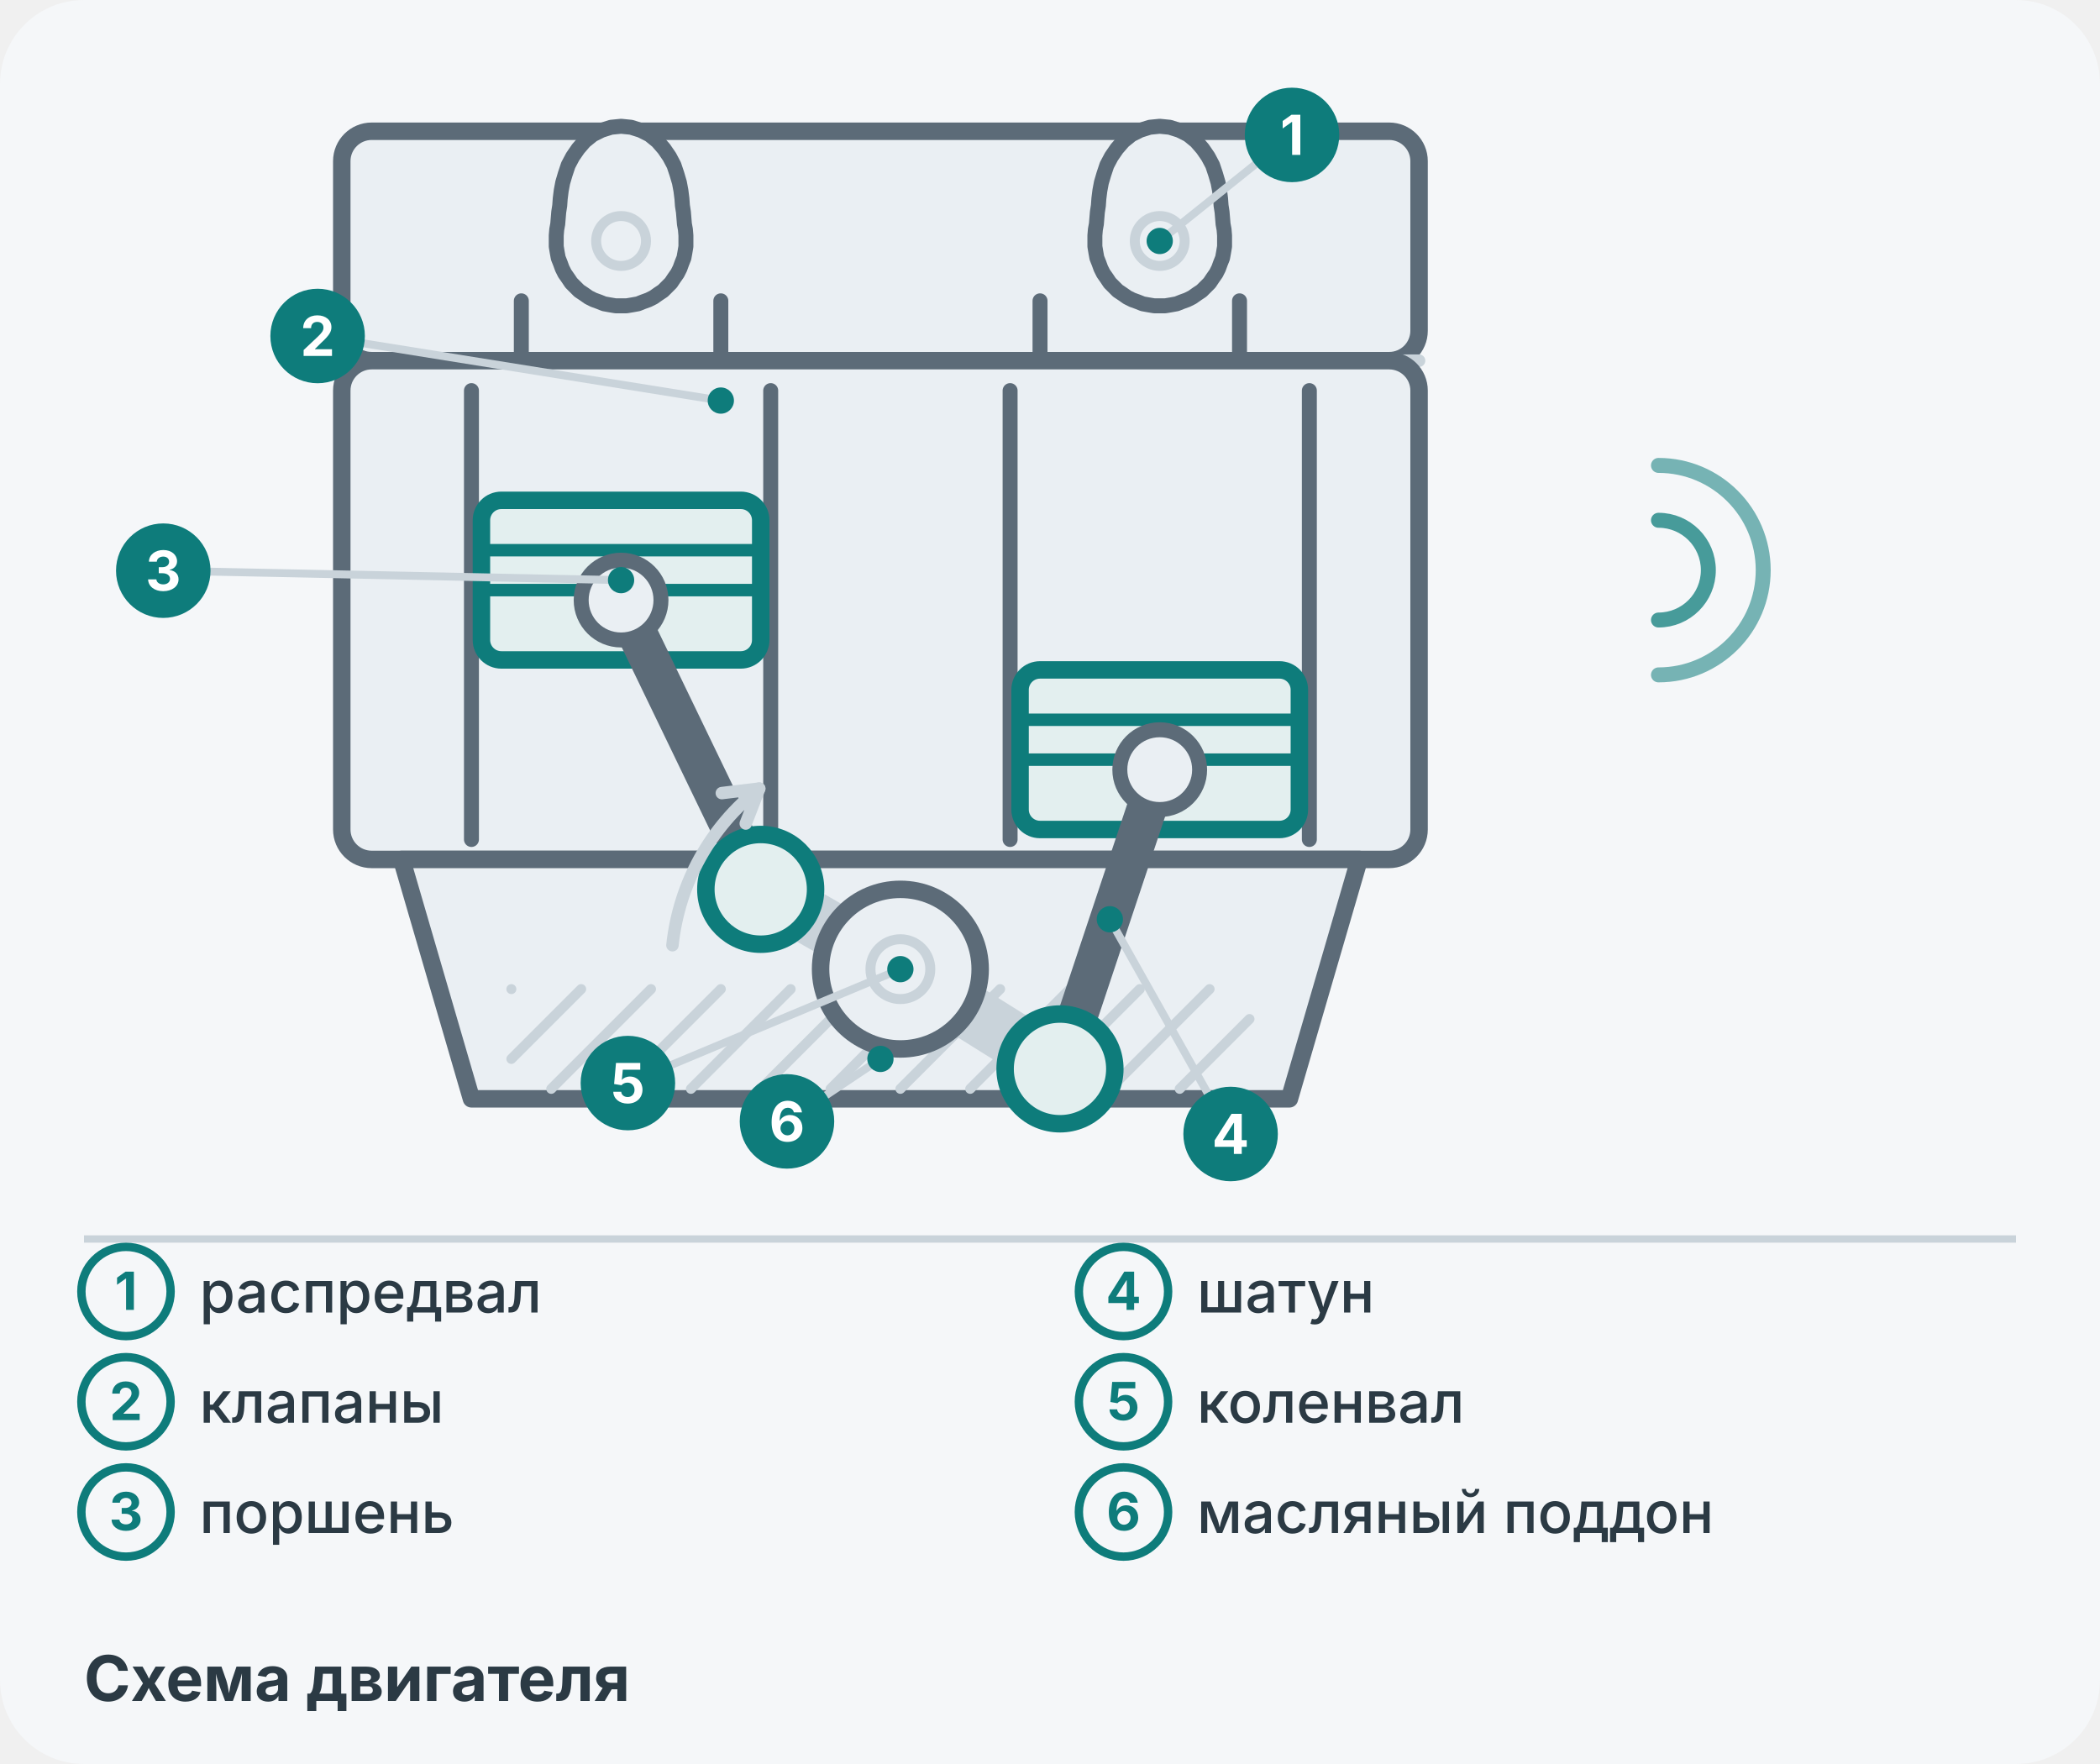
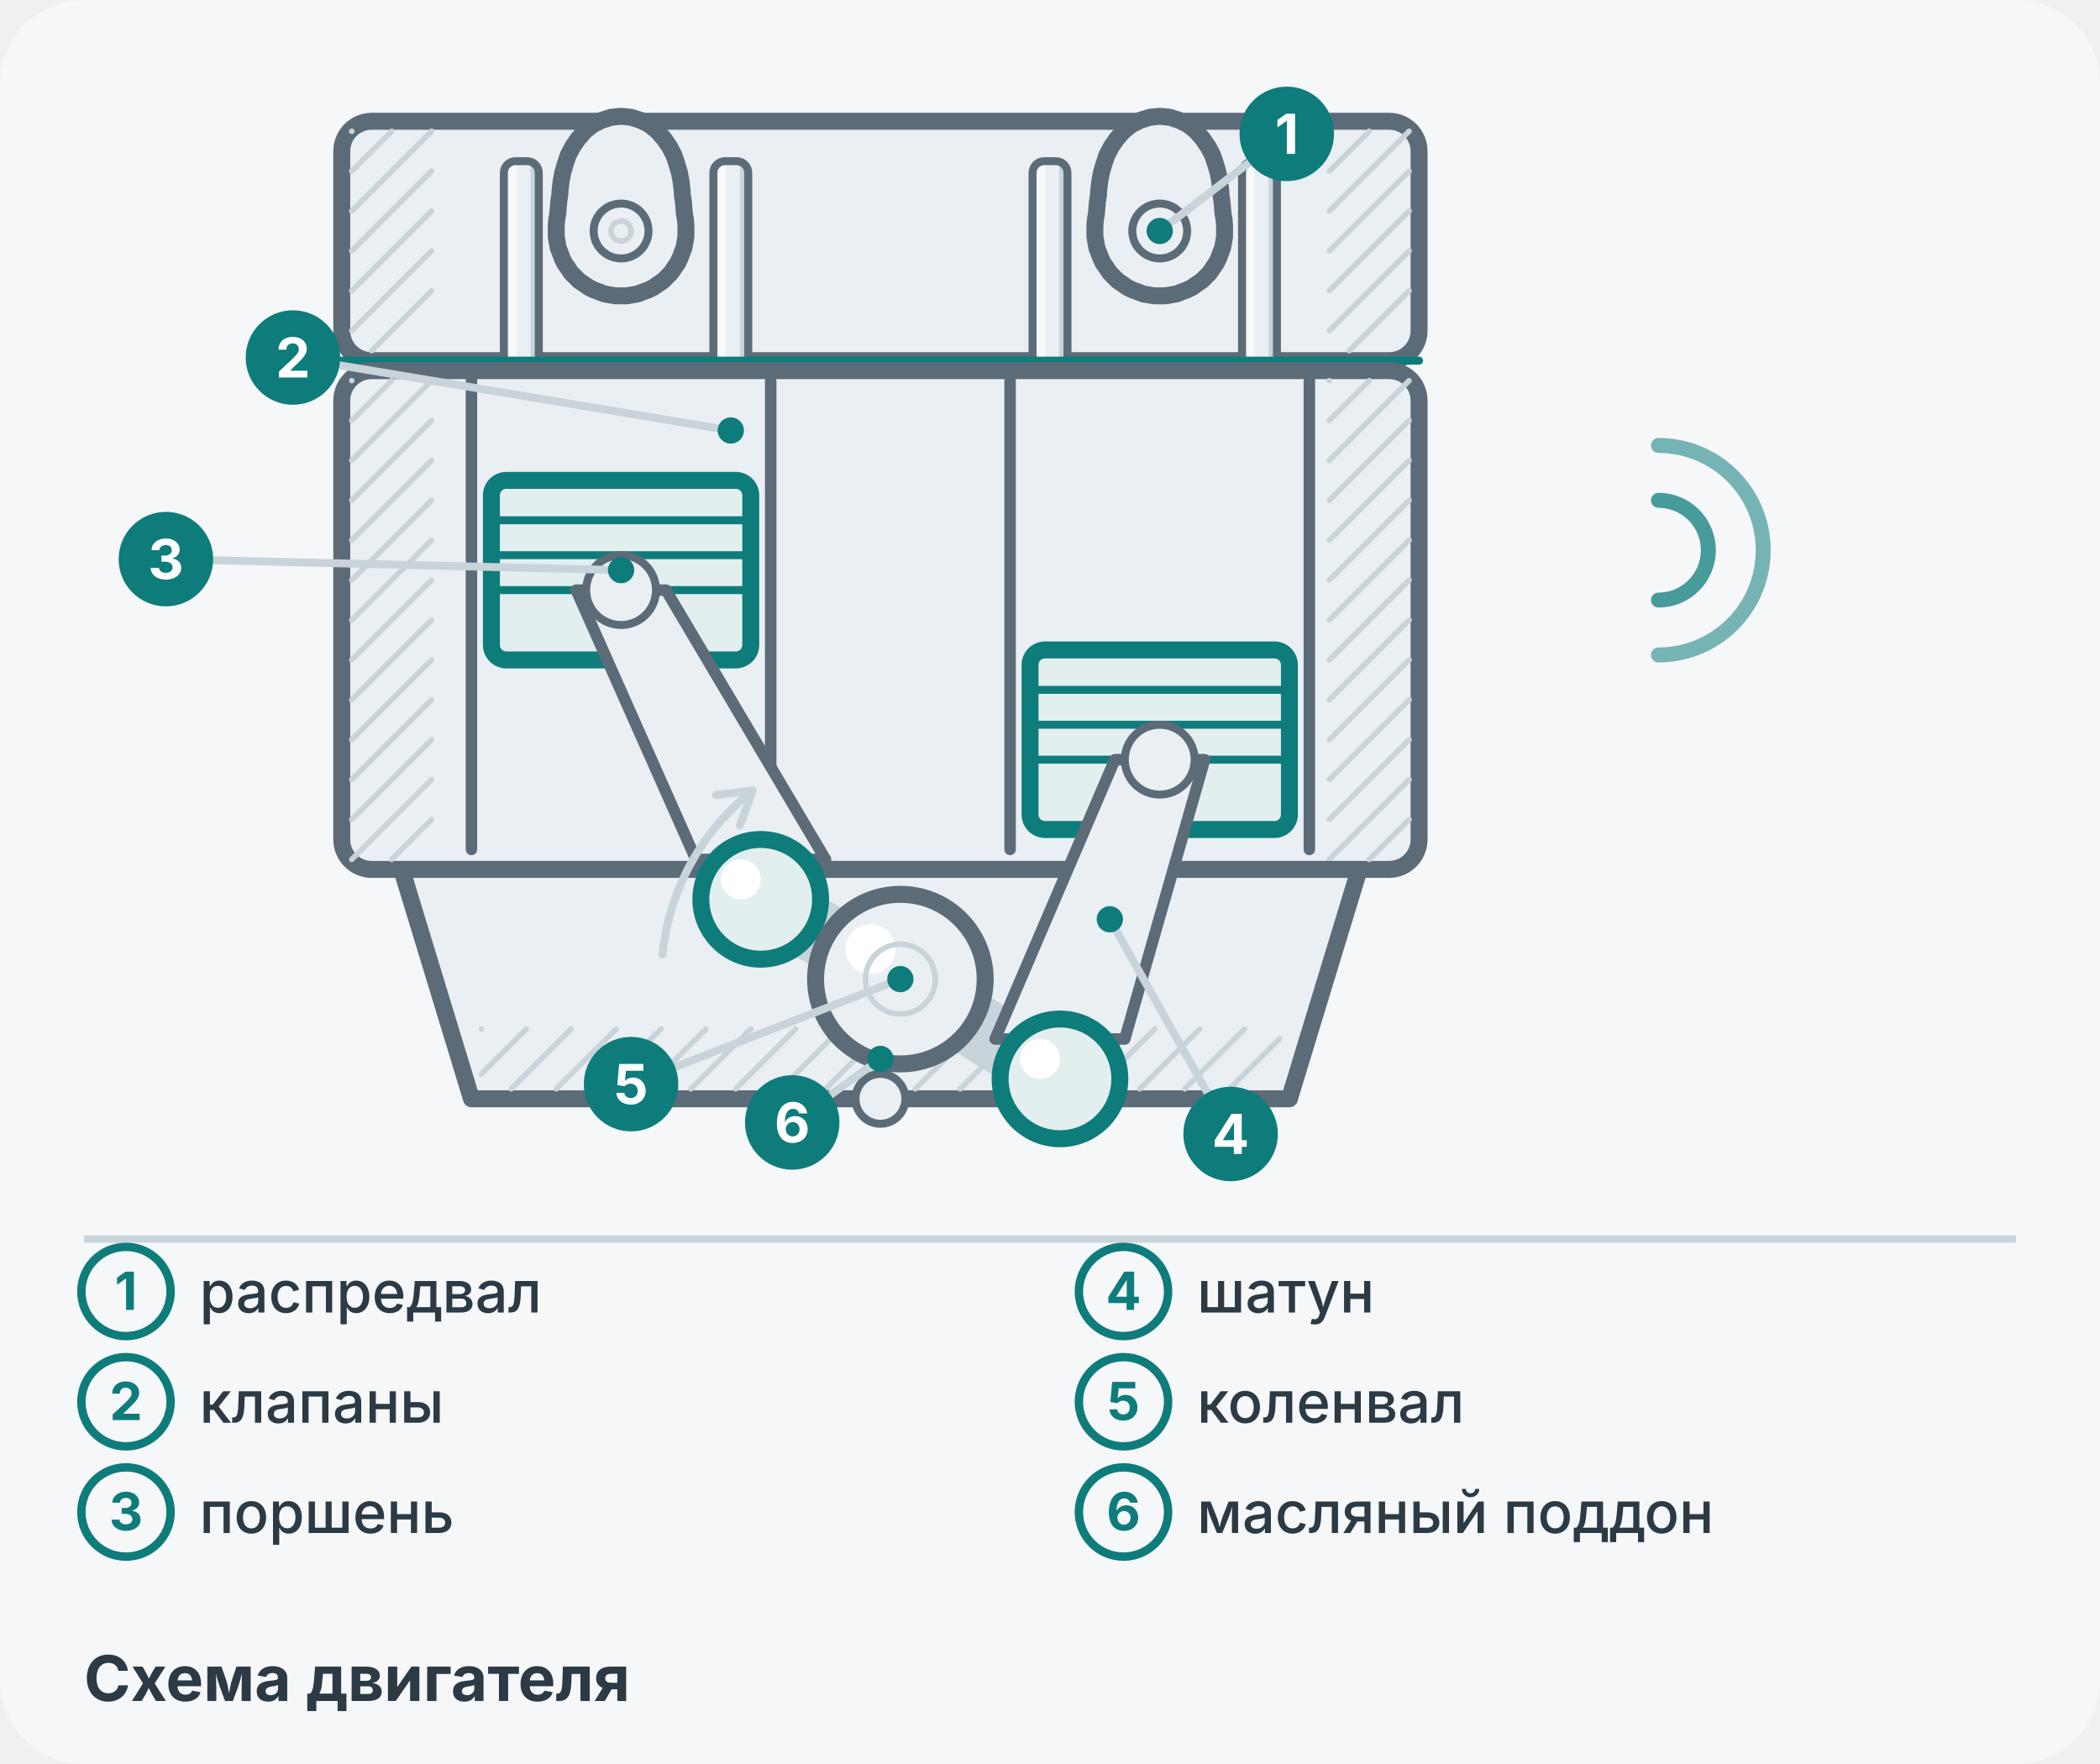
<svg xmlns="http://www.w3.org/2000/svg" viewBox="0 0 400 336" role="img" aria-label="Схема двигателя">
+   <defs>
+     <pattern id="mRub" width="7" height="7" patternUnits="userSpaceOnUse">
+       <path d="M0 7 L7 0 M-1 1 L1 -1 M6 8 L8 6" stroke="#C9D3DA" stroke-width="1" />
+       <path d="M0 0 L7 7 M-1 6 L1 8 M6 -1 L8 1" stroke="#C9D3DA" stroke-width="1" />
+     </pattern>
+     <pattern id="mCer" width="8" height="8" patternUnits="userSpaceOnUse">
+       <circle cx="2" cy="2" r="1.2" fill="#C9D3DA" />
+       <circle cx="6" cy="6" r="1.2" fill="#C9D3DA" />
+     </pattern>
+     <pattern id="mFric" width="6" height="6" patternUnits="userSpaceOnUse">
+       <circle cx="1.5" cy="1.5" r="0.9" fill="#0E7C7B" opacity="0.55" />
+       <circle cx="4.5" cy="4.5" r="0.9" fill="#0E7C7B" opacity="0.55" />
+       <circle cx="4.5" cy="1.5" r="0.6" fill="#0E7C7B" opacity="0.35" />
+     </pattern>
+     <pattern id="mMet" width="6" height="6" patternUnits="userSpaceOnUse" patternTransform="rotate(45)">
+       <path d="M0 0 V6" stroke="#C9D3DA" stroke-width="1" />
+     </pattern>
+   </defs>
  <rect width="400" height="336" rx="16" fill="#F5F7F9" />
  <g transform="translate(10,6) scale(0.95)">
    <g fill="none" stroke-linecap="round" stroke-linejoin="round">
-       <rect x="58.0" y="20.0" width="216.0" height="46.0" rx="6" stroke="#5C6B78" stroke-width="3.5" fill="#EAEFF3" />
-       <path d="M 127.0 42.0 L 127.0 43.1 L 126.8 44.3 L 126.6 45.4 L 126.2 46.4 L 125.8 47.5 L 125.3 48.5 L 124.6 49.5 L 124.0 50.4 L 123.2 51.2 L 122.4 52.0 L 121.5 52.6 L 120.5 53.3 L 119.5 53.8 L 118.4 54.2 L 117.4 54.6 L 116.3 54.8 L 115.1 55.0 L 114.0 55.0 L 112.9 55.0 L 111.7 54.8 L 110.6 54.6 L 109.6 54.2 L 108.5 53.8 L 107.5 53.3 L 106.5 52.6 L 105.6 52.0 L 104.8 51.2 L 104.0 50.4 L 103.4 49.5 L 102.7 48.5 L 102.2 47.5 L 101.8 46.4 L 101.4 45.4 L 101.2 44.3 L 101.0 43.1 L 101.0 42.0 L 101.0 40.9 L 101.1 39.7 L 101.3 38.6 L 101.4 37.4 L 101.5 36.2 L 101.7 34.9 L 101.8 33.5 L 102.0 31.9 L 102.3 30.3 L 102.8 28.6 L 103.4 26.8 L 104.3 25.1 L 105.4 23.5 L 106.7 22.0 L 108.3 20.7 L 110.1 19.8 L 112.0 19.2 L 114.0 19.0 L 116.0 19.2 L 117.9 19.8 L 119.7 20.7 L 121.3 22.0 L 122.6 23.5 L 123.7 25.1 L 124.6 26.8 L 125.2 28.6 L 125.7 30.3 L 126.0 31.9 L 126.2 33.5 L 126.3 34.9 L 126.5 36.2 L 126.6 37.4 L 126.7 38.6 L 126.9 39.7 L 127.0 40.9 L 127.0 42.0 Z" stroke="#5C6B78" stroke-width="3" fill="#EAEFF3" />
-       <circle cx="114.0" cy="42.0" r="5.0" stroke="#C9D3DA" stroke-width="2" fill="none" />
-       <path d="M 235.0 42.0 L 235.0 43.1 L 234.8 44.3 L 234.6 45.4 L 234.2 46.4 L 233.8 47.5 L 233.3 48.5 L 232.6 49.5 L 232.0 50.4 L 231.2 51.2 L 230.4 52.0 L 229.5 52.6 L 228.5 53.3 L 227.5 53.8 L 226.4 54.2 L 225.4 54.6 L 224.3 54.8 L 223.1 55.0 L 222.0 55.0 L 220.9 55.0 L 219.7 54.8 L 218.6 54.6 L 217.6 54.2 L 216.5 53.8 L 215.5 53.3 L 214.5 52.6 L 213.6 52.0 L 212.8 51.2 L 212.0 50.4 L 211.4 49.5 L 210.7 48.5 L 210.2 47.5 L 209.8 46.4 L 209.4 45.4 L 209.2 44.3 L 209.0 43.1 L 209.0 42.0 L 209.0 40.9 L 209.1 39.7 L 209.3 38.6 L 209.4 37.4 L 209.5 36.2 L 209.7 34.9 L 209.8 33.5 L 210.0 31.9 L 210.3 30.3 L 210.8 28.6 L 211.4 26.8 L 212.3 25.1 L 213.4 23.5 L 214.7 22.0 L 216.3 20.7 L 218.1 19.8 L 220.0 19.2 L 222.0 19.0 L 224.0 19.2 L 225.9 19.8 L 227.7 20.7 L 229.3 22.0 L 230.6 23.5 L 231.7 25.1 L 232.6 26.8 L 233.2 28.6 L 233.7 30.3 L 234.0 31.9 L 234.2 33.5 L 234.3 34.9 L 234.5 36.2 L 234.6 37.4 L 234.7 38.6 L 234.9 39.7 L 235.0 40.9 L 235.0 42.0 Z" stroke="#5C6B78" stroke-width="3" fill="#EAEFF3" />
-       <circle cx="222.0" cy="42.0" r="5.0" stroke="#C9D3DA" stroke-width="2" fill="none" />
-       <path d="M 58.0 66.0 L 274.0 66.0" stroke="#C9D3DA" stroke-width="2.5" />
-       <path d="M 94.0 54.0 L 94.0 82.0" stroke="#5C6B78" stroke-width="3" />
-       <path d="M 83.0 82.0 L 105.0 82.0 L 101.0 90.0 L 87.0 90.0 Z" stroke="#5C6B78" stroke-width="2.5" fill="#EAEFF3" />
-       <path d="M 134.0 54.0 L 134.0 82.0" stroke="#5C6B78" stroke-width="3" />
-       <path d="M 123.0 82.0 L 145.0 82.0 L 141.0 90.0 L 127.0 90.0 Z" stroke="#5C6B78" stroke-width="2.5" fill="#EAEFF3" />
-       <path d="M 198.0 54.0 L 198.0 82.0" stroke="#5C6B78" stroke-width="3" />
-       <path d="M 187.0 82.0 L 209.0 82.0 L 205.0 90.0 L 191.0 90.0 Z" stroke="#5C6B78" stroke-width="2.5" fill="#EAEFF3" />
-       <path d="M 238.0 54.0 L 238.0 82.0" stroke="#5C6B78" stroke-width="3" />
-       <path d="M 227.0 82.0 L 249.0 82.0 L 245.0 90.0 L 231.0 90.0 Z" stroke="#5C6B78" stroke-width="2.5" fill="#EAEFF3" />
-       <rect x="58.0" y="66.0" width="216.0" height="100.0" rx="6" stroke="#5C6B78" stroke-width="3.5" fill="#EAEFF3" />
-       <path d="M 84.0 72.0 L 84.0 162.0" stroke="#5C6B78" stroke-width="3" />
-       <path d="M 144.0 72.0 L 144.0 162.0" stroke="#5C6B78" stroke-width="3" />
-       <path d="M 192.0 72.0 L 192.0 162.0" stroke="#5C6B78" stroke-width="3" />
-       <path d="M 252.0 72.0 L 252.0 162.0" stroke="#5C6B78" stroke-width="3" />
-       <rect x="86.0" y="94.0" width="56.0" height="32.0" rx="4" stroke="#0E7C7B" stroke-width="3.5" fill="#E3EFEF" />
-       <path d="M 86.0 104.0 L 142.0 104.0" stroke="#0E7C7B" stroke-width="2.5" />
-       <path d="M 86.0 112.0 L 142.0 112.0" stroke="#0E7C7B" stroke-width="2.5" />
-       <rect x="194.0" y="128.0" width="56.0" height="32.0" rx="4" stroke="#0E7C7B" stroke-width="3.5" fill="#E3EFEF" />
-       <path d="M 194.0 138.0 L 250.0 138.0" stroke="#0E7C7B" stroke-width="2.5" />
-       <path d="M 194.0 146.0 L 250.0 146.0" stroke="#0E7C7B" stroke-width="2.5" />
-       <path d="M 70.0 166.0 L 262.0 166.0 L 248.0 214.0 L 84.0 214.0 Z" stroke="#5C6B78" stroke-width="3.5" fill="#EAEFF3" />
-       <path d="M 92.0 192.0 L 92.0 192.0" stroke="#C9D3DA" stroke-width="2" />
-       <path d="M 106.0 192.0 L 92.0 206.0" stroke="#C9D3DA" stroke-width="2" />
-       <path d="M 120.0 192.0 L 100.0 212.0" stroke="#C9D3DA" stroke-width="2" />
-       <path d="M 134.0 192.0 L 114.0 212.0" stroke="#C9D3DA" stroke-width="2" />
-       <path d="M 148.0 192.0 L 128.0 212.0" stroke="#C9D3DA" stroke-width="2" />
-       <path d="M 162.0 192.0 L 142.0 212.0" stroke="#C9D3DA" stroke-width="2" />
-       <path d="M 176.0 192.0 L 156.0 212.0" stroke="#C9D3DA" stroke-width="2" />
-       <path d="M 190.0 192.0 L 170.0 212.0" stroke="#C9D3DA" stroke-width="2" />
-       <path d="M 204.0 192.0 L 184.0 212.0" stroke="#C9D3DA" stroke-width="2" />
-       <path d="M 218.0 192.0 L 198.0 212.0" stroke="#C9D3DA" stroke-width="2" />
-       <path d="M 232.0 192.0 L 212.0 212.0" stroke="#C9D3DA" stroke-width="2" />
-       <path d="M 240.0 198.0 L 226.0 212.0" stroke="#C9D3DA" stroke-width="2" />
-       <path d="M 114.0 114.0 L 142.0 172.0" stroke="#5C6B78" stroke-width="8" />
-       <path d="M 222.0 148.0 L 202.0 208.0" stroke="#5C6B78" stroke-width="8" />
-       <path d="M 170.0 188.0 L 142.0 172.0" stroke="#C9D3DA" stroke-width="11" />
-       <path d="M 170.0 188.0 L 202.0 208.0" stroke="#C9D3DA" stroke-width="11" />
-       <circle cx="114.0" cy="114.0" r="8.0" stroke="#5C6B78" stroke-width="3" fill="#EAEFF3" />
-       <circle cx="222.0" cy="148.0" r="8.0" stroke="#5C6B78" stroke-width="3" fill="#EAEFF3" />
-       <circle cx="142.0" cy="172.0" r="11.0" stroke="#0E7C7B" stroke-width="3.5" fill="#E3EFEF" />
-       <circle cx="202.0" cy="208.0" r="11.0" stroke="#0E7C7B" stroke-width="3.5" fill="#E3EFEF" />
-       <circle cx="170.0" cy="188.0" r="16.0" stroke="#5C6B78" stroke-width="3.5" fill="#EAEFF3" />
-       <circle cx="170.0" cy="188.0" r="6.0" stroke="#C9D3DA" stroke-width="2" fill="none" />
-       <path d="M 124.3 183.2 A 46.0 46.0 0 0 1 141.7 151.8" stroke="#C9D3DA" stroke-width="2.5" fill="none" />
-       <path d="M 139.0 158.8 L 141.7 151.8 L 134.2 152.7" stroke="#C9D3DA" stroke-width="2.5" fill="none" />
-       <path d="M 322 98 A 10 10 0 0 1 322 118" stroke="#0E7C7B" stroke-width="3" opacity="0.75" />
-       <path d="M 322 87 A 21 21 0 0 1 322 129" stroke="#0E7C7B" stroke-width="3" opacity="0.55" />
+       <rect x="58.0" y="18.0" width="216.0" height="48.0" rx="6" stroke="#5C6B78" stroke-width="3.4" fill="#EAEFF3" />
+       <path d="M 60.0 20.0 L 60.0 20.0" stroke="#C9D3DA" stroke-width="1.1" />
+       <path d="M 68.0 20.0 L 60.0 28.0" stroke="#C9D3DA" stroke-width="1.1" />
+       <path d="M 76.0 20.0 L 60.0 36.0" stroke="#C9D3DA" stroke-width="1.1" />
+       <path d="M 76.0 28.0 L 60.0 44.0" stroke="#C9D3DA" stroke-width="1.1" />
+       <path d="M 76.0 36.0 L 60.0 52.0" stroke="#C9D3DA" stroke-width="1.1" />
+       <path d="M 76.0 44.0 L 60.0 60.0" stroke="#C9D3DA" stroke-width="1.1" />
+       <path d="M 76.0 52.0 L 64.0 64.0" stroke="#C9D3DA" stroke-width="1.1" />
+       <path d="M 256.0 20.0 L 256.0 20.0" stroke="#C9D3DA" stroke-width="1.1" />
+       <path d="M 264.0 20.0 L 256.0 28.0" stroke="#C9D3DA" stroke-width="1.1" />
+       <path d="M 272.0 20.0 L 256.0 36.0" stroke="#C9D3DA" stroke-width="1.1" />
+       <path d="M 272.0 28.0 L 256.0 44.0" stroke="#C9D3DA" stroke-width="1.1" />
+       <path d="M 272.0 36.0 L 256.0 52.0" stroke="#C9D3DA" stroke-width="1.1" />
+       <path d="M 272.0 44.0 L 256.0 60.0" stroke="#C9D3DA" stroke-width="1.1" />
+       <path d="M 272.0 52.0 L 260.0 64.0" stroke="#C9D3DA" stroke-width="1.1" />
+       <path d="M 127.0 40.0 L 127.0 41.1 L 126.8 42.3 L 126.6 43.4 L 126.2 44.4 L 125.8 45.5 L 125.3 46.5 L 124.6 47.5 L 124.0 48.4 L 123.2 49.2 L 122.4 50.0 L 121.5 50.6 L 120.5 51.3 L 119.5 51.8 L 118.4 52.2 L 117.4 52.6 L 116.3 52.8 L 115.1 53.0 L 114.0 53.0 L 112.9 53.0 L 111.7 52.8 L 110.6 52.6 L 109.6 52.2 L 108.5 51.8 L 107.5 51.3 L 106.5 50.6 L 105.6 50.0 L 104.8 49.2 L 104.0 48.4 L 103.4 47.5 L 102.7 46.5 L 102.2 45.5 L 101.8 44.4 L 101.4 43.4 L 101.2 42.3 L 101.0 41.1 L 101.0 40.0 L 101.0 38.9 L 101.1 37.7 L 101.3 36.6 L 101.4 35.4 L 101.5 34.2 L 101.7 32.9 L 101.8 31.5 L 102.0 29.9 L 102.3 28.3 L 102.8 26.6 L 103.4 24.8 L 104.3 23.1 L 105.4 21.5 L 106.7 20.0 L 108.3 18.7 L 110.1 17.8 L 112.0 17.2 L 114.0 17.0 L 116.0 17.2 L 117.9 17.8 L 119.7 18.7 L 121.3 20.0 L 122.6 21.5 L 123.7 23.1 L 124.6 24.8 L 125.2 26.6 L 125.7 28.3 L 126.0 29.9 L 126.2 31.5 L 126.3 32.9 L 126.5 34.2 L 126.6 35.4 L 126.7 36.6 L 126.9 37.7 L 127.0 38.9 L 127.0 40.0 Z" stroke="none" stroke-width="0" fill="#EAEFF3" />
+       <path d="M 127.0 40.0 L 127.0 41.1 L 126.8 42.3 L 126.6 43.4 L 126.2 44.4 L 125.8 45.5 L 125.3 46.5 L 124.6 47.5 L 124.0 48.4 L 123.2 49.2 L 122.4 50.0 L 121.5 50.6 L 120.5 51.3 L 119.5 51.8 L 118.4 52.2 L 117.4 52.6 L 116.3 52.8 L 115.1 53.0 L 114.0 53.0 L 112.9 53.0 L 111.7 52.8 L 110.6 52.6 L 109.6 52.2 L 108.5 51.8 L 107.5 51.3 L 106.5 50.6 L 105.6 50.0 L 104.8 49.2 L 104.0 48.4 L 103.4 47.5 L 102.7 46.5 L 102.2 45.5 L 101.8 44.4 L 101.4 43.4 L 101.2 42.3 L 101.0 41.1 L 101.0 40.0 L 101.0 38.9 L 101.1 37.7 L 101.3 36.6 L 101.4 35.4 L 101.5 34.2 L 101.7 32.9 L 101.8 31.5 L 102.0 29.9 L 102.3 28.3 L 102.8 26.6 L 103.4 24.8 L 104.3 23.1 L 105.4 21.5 L 106.7 20.0 L 108.3 18.7 L 110.1 17.8 L 112.0 17.2 L 114.0 17.0 L 116.0 17.2 L 117.9 17.8 L 119.7 18.7 L 121.3 20.0 L 122.6 21.5 L 123.7 23.1 L 124.6 24.8 L 125.2 26.6 L 125.7 28.3 L 126.0 29.9 L 126.2 31.5 L 126.3 32.9 L 126.5 34.2 L 126.6 35.4 L 126.7 36.6 L 126.9 37.7 L 127.0 38.9 L 127.0 40.0 Z" stroke="#5C6B78" stroke-width="3.4" fill="none" />
+       <circle cx="114.0" cy="40.0" r="5.5" stroke="#5C6B78" stroke-width="1.6" fill="#EAEFF3" />
+       <circle cx="114.0" cy="40.0" r="2.0" stroke="#C9D3DA" stroke-width="1.1" fill="none" />
+       <path d="M 235.0 40.0 L 235.0 41.1 L 234.8 42.3 L 234.6 43.4 L 234.2 44.4 L 233.8 45.5 L 233.3 46.5 L 232.6 47.5 L 232.0 48.4 L 231.2 49.2 L 230.4 50.0 L 229.5 50.6 L 228.5 51.3 L 227.5 51.8 L 226.4 52.2 L 225.4 52.6 L 224.3 52.8 L 223.1 53.0 L 222.0 53.0 L 220.9 53.0 L 219.7 52.8 L 218.6 52.6 L 217.6 52.2 L 216.5 51.8 L 215.5 51.3 L 214.5 50.6 L 213.6 50.0 L 212.8 49.2 L 212.0 48.4 L 211.4 47.5 L 210.7 46.5 L 210.2 45.5 L 209.8 44.4 L 209.4 43.4 L 209.2 42.3 L 209.0 41.1 L 209.0 40.0 L 209.0 38.9 L 209.1 37.7 L 209.3 36.6 L 209.4 35.4 L 209.5 34.2 L 209.7 32.9 L 209.8 31.5 L 210.0 29.9 L 210.3 28.3 L 210.8 26.6 L 211.4 24.8 L 212.3 23.1 L 213.4 21.5 L 214.7 20.0 L 216.3 18.7 L 218.1 17.8 L 220.0 17.2 L 222.0 17.0 L 224.0 17.2 L 225.9 17.8 L 227.7 18.7 L 229.3 20.0 L 230.6 21.5 L 231.7 23.1 L 232.6 24.8 L 233.2 26.6 L 233.7 28.3 L 234.0 29.9 L 234.2 31.5 L 234.3 32.9 L 234.5 34.2 L 234.6 35.4 L 234.7 36.6 L 234.9 37.7 L 235.0 38.9 L 235.0 40.0 Z" stroke="none" stroke-width="0" fill="#EAEFF3" />
+       <path d="M 235.0 40.0 L 235.0 41.1 L 234.8 42.3 L 234.6 43.4 L 234.2 44.4 L 233.8 45.5 L 233.3 46.5 L 232.6 47.5 L 232.0 48.4 L 231.2 49.2 L 230.4 50.0 L 229.5 50.6 L 228.5 51.3 L 227.5 51.8 L 226.4 52.2 L 225.4 52.6 L 224.3 52.8 L 223.1 53.0 L 222.0 53.0 L 220.9 53.0 L 219.7 52.8 L 218.6 52.6 L 217.6 52.2 L 216.5 51.8 L 215.5 51.3 L 214.5 50.6 L 213.6 50.0 L 212.8 49.2 L 212.0 48.4 L 211.4 47.5 L 210.7 46.5 L 210.2 45.5 L 209.8 44.4 L 209.4 43.4 L 209.2 42.3 L 209.0 41.1 L 209.0 40.0 L 209.0 38.9 L 209.1 37.7 L 209.3 36.6 L 209.4 35.4 L 209.5 34.2 L 209.7 32.9 L 209.8 31.5 L 210.0 29.9 L 210.3 28.3 L 210.8 26.6 L 211.4 24.8 L 212.3 23.1 L 213.4 21.5 L 214.7 20.0 L 216.3 18.7 L 218.1 17.8 L 220.0 17.2 L 222.0 17.0 L 224.0 17.2 L 225.9 17.8 L 227.7 18.7 L 229.3 20.0 L 230.6 21.5 L 231.7 23.1 L 232.6 24.8 L 233.2 26.6 L 233.7 28.3 L 234.0 29.9 L 234.2 31.5 L 234.3 32.9 L 234.5 34.2 L 234.6 35.4 L 234.7 36.6 L 234.9 37.7 L 235.0 38.9 L 235.0 40.0 Z" stroke="#5C6B78" stroke-width="3.4" fill="none" />
+       <circle cx="222.0" cy="40.0" r="5.5" stroke="#5C6B78" stroke-width="1.6" fill="#EAEFF3" />
+       <circle cx="222.0" cy="40.0" r="2.0" stroke="#C9D3DA" stroke-width="1.1" fill="none" />
+       <rect x="90.5" y="26.0" width="7.0" height="50.0" rx="2.333" stroke="none" stroke-width="0" fill="#EAEFF3" />
+       <rect x="91.5" y="26.0" width="1.5" height="50.0" fill="#FFFFFF" opacity="0.65" />
+       <path d="M 96.4 26.0 L 96.4 76.0" stroke="#C9D3DA" stroke-width="1.1" />
+       <rect x="90.5" y="26.0" width="7.0" height="50.0" rx="2.333" stroke="#5C6B78" stroke-width="1.6" fill="none" />
+       <path d="M 81.0 76.0 L 107.0 76.0 L 103.0 86.0 L 85.0 86.0 Z" stroke="#5C6B78" stroke-width="2.3" fill="#EAEFF3" />
+       <path d="M 81.0 76.0 L 85.0 86.0" stroke="#C9D3DA" stroke-width="1.1" />
+       <path d="M 74.0 86.0 L 85.0 86.0" stroke="#5C6B78" stroke-width="1.1" />
+       <path d="M 103.0 86.0 L 114.0 86.0" stroke="#5C6B78" stroke-width="1.1" />
+       <rect x="132.5" y="26.0" width="7.0" height="50.0" rx="2.333" stroke="none" stroke-width="0" fill="#EAEFF3" />
+       <rect x="133.5" y="26.0" width="1.5" height="50.0" fill="#FFFFFF" opacity="0.65" />
+       <path d="M 138.4 26.0 L 138.4 76.0" stroke="#C9D3DA" stroke-width="1.1" />
+       <rect x="132.5" y="26.0" width="7.0" height="50.0" rx="2.333" stroke="#5C6B78" stroke-width="1.6" fill="none" />
+       <path d="M 123.0 76.0 L 149.0 76.0 L 145.0 86.0 L 127.0 86.0 Z" stroke="#5C6B78" stroke-width="2.3" fill="#EAEFF3" />
+       <path d="M 123.0 76.0 L 127.0 86.0" stroke="#C9D3DA" stroke-width="1.1" />
+       <path d="M 116.0 86.0 L 127.0 86.0" stroke="#5C6B78" stroke-width="1.1" />
+       <path d="M 145.0 86.0 L 156.0 86.0" stroke="#5C6B78" stroke-width="1.1" />
+       <rect x="196.5" y="26.0" width="7.0" height="50.0" rx="2.333" stroke="none" stroke-width="0" fill="#EAEFF3" />
+       <rect x="197.5" y="26.0" width="1.5" height="50.0" fill="#FFFFFF" opacity="0.65" />
+       <path d="M 202.4 26.0 L 202.4 76.0" stroke="#C9D3DA" stroke-width="1.1" />
+       <rect x="196.5" y="26.0" width="7.0" height="50.0" rx="2.333" stroke="#5C6B78" stroke-width="1.6" fill="none" />
+       <path d="M 187.0 76.0 L 213.0 76.0 L 209.0 86.0 L 191.0 86.0 Z" stroke="#5C6B78" stroke-width="2.3" fill="#EAEFF3" />
+       <path d="M 187.0 76.0 L 191.0 86.0" stroke="#C9D3DA" stroke-width="1.1" />
+       <path d="M 180.0 86.0 L 191.0 86.0" stroke="#5C6B78" stroke-width="1.1" />
+       <path d="M 209.0 86.0 L 220.0 86.0" stroke="#5C6B78" stroke-width="1.1" />
+       <rect x="238.5" y="26.0" width="7.0" height="50.0" rx="2.333" stroke="none" stroke-width="0" fill="#EAEFF3" />
+       <rect x="239.5" y="26.0" width="1.5" height="50.0" fill="#FFFFFF" opacity="0.65" />
+       <path d="M 244.4 26.0 L 244.4 76.0" stroke="#C9D3DA" stroke-width="1.1" />
+       <rect x="238.5" y="26.0" width="7.0" height="50.0" rx="2.333" stroke="#5C6B78" stroke-width="1.6" fill="none" />
+       <path d="M 229.0 76.0 L 255.0 76.0 L 251.0 86.0 L 233.0 86.0 Z" stroke="#5C6B78" stroke-width="2.3" fill="#EAEFF3" />
+       <path d="M 229.0 76.0 L 233.0 86.0" stroke="#C9D3DA" stroke-width="1.1" />
+       <path d="M 222.0 86.0 L 233.0 86.0" stroke="#5C6B78" stroke-width="1.1" />
+       <path d="M 251.0 86.0 L 262.0 86.0" stroke="#5C6B78" stroke-width="1.1" />
+       <path d="M 58.0 66.0 L 274.0 66.0" stroke="#0E7C7B" stroke-width="1.6" />
+       <rect x="58.0" y="68.0" width="216.0" height="100.0" rx="6" stroke="#5C6B78" stroke-width="3.4" fill="#EAEFF3" />
+       <path d="M 60.0 70.0 L 60.0 70.0" stroke="#C9D3DA" stroke-width="1.1" />
+       <path d="M 68.0 70.0 L 60.0 78.0" stroke="#C9D3DA" stroke-width="1.1" />
+       <path d="M 76.0 70.0 L 60.0 86.0" stroke="#C9D3DA" stroke-width="1.1" />
+       <path d="M 76.0 78.0 L 60.0 94.0" stroke="#C9D3DA" stroke-width="1.1" />
+       <path d="M 76.0 86.0 L 60.0 102.0" stroke="#C9D3DA" stroke-width="1.1" />
+       <path d="M 76.0 94.0 L 60.0 110.0" stroke="#C9D3DA" stroke-width="1.1" />
+       <path d="M 76.0 102.0 L 60.0 118.0" stroke="#C9D3DA" stroke-width="1.1" />
+       <path d="M 76.0 110.0 L 60.0 126.0" stroke="#C9D3DA" stroke-width="1.1" />
+       <path d="M 76.0 118.0 L 60.0 134.0" stroke="#C9D3DA" stroke-width="1.1" />
+       <path d="M 76.0 126.0 L 60.0 142.0" stroke="#C9D3DA" stroke-width="1.1" />
+       <path d="M 76.0 134.0 L 60.0 150.0" stroke="#C9D3DA" stroke-width="1.1" />
+       <path d="M 76.0 142.0 L 60.0 158.0" stroke="#C9D3DA" stroke-width="1.1" />
+       <path d="M 76.0 150.0 L 60.0 166.0" stroke="#C9D3DA" stroke-width="1.1" />
+       <path d="M 76.0 158.0 L 68.0 166.0" stroke="#C9D3DA" stroke-width="1.1" />
+       <path d="M 256.0 70.0 L 256.0 70.0" stroke="#C9D3DA" stroke-width="1.1" />
+       <path d="M 264.0 70.0 L 256.0 78.0" stroke="#C9D3DA" stroke-width="1.1" />
+       <path d="M 272.0 70.0 L 256.0 86.0" stroke="#C9D3DA" stroke-width="1.1" />
+       <path d="M 272.0 78.0 L 256.0 94.0" stroke="#C9D3DA" stroke-width="1.1" />
+       <path d="M 272.0 86.0 L 256.0 102.0" stroke="#C9D3DA" stroke-width="1.1" />
+       <path d="M 272.0 94.0 L 256.0 110.0" stroke="#C9D3DA" stroke-width="1.1" />
+       <path d="M 272.0 102.0 L 256.0 118.0" stroke="#C9D3DA" stroke-width="1.1" />
+       <path d="M 272.0 110.0 L 256.0 126.0" stroke="#C9D3DA" stroke-width="1.1" />
+       <path d="M 272.0 118.0 L 256.0 134.0" stroke="#C9D3DA" stroke-width="1.1" />
+       <path d="M 272.0 126.0 L 256.0 142.0" stroke="#C9D3DA" stroke-width="1.1" />
+       <path d="M 272.0 134.0 L 256.0 150.0" stroke="#C9D3DA" stroke-width="1.1" />
+       <path d="M 272.0 142.0 L 256.0 158.0" stroke="#C9D3DA" stroke-width="1.1" />
+       <path d="M 272.0 150.0 L 256.0 166.0" stroke="#C9D3DA" stroke-width="1.1" />
+       <path d="M 272.0 158.0 L 264.0 166.0" stroke="#C9D3DA" stroke-width="1.1" />
+       <path d="M 84.0 70.0 L 84.0 164.0" stroke="#5C6B78" stroke-width="2.3" />
+       <path d="M 144.0 70.0 L 144.0 164.0" stroke="#5C6B78" stroke-width="2.3" />
+       <path d="M 192.0 70.0 L 192.0 164.0" stroke="#5C6B78" stroke-width="2.3" />
+       <path d="M 252.0 70.0 L 252.0 164.0" stroke="#5C6B78" stroke-width="2.3" />
+       <rect x="88.0" y="90.0" width="52.0" height="36.0" rx="3" stroke="#0E7C7B" stroke-width="3.4" fill="#E3EFEF" />
+       <path d="M 88.0 98.0 L 140.0 98.0" stroke="#0E7C7B" stroke-width="1.6" />
+       <path d="M 88.0 105.0 L 140.0 105.0" stroke="#0E7C7B" stroke-width="1.6" />
+       <path d="M 88.0 112.0 L 140.0 112.0" stroke="#0E7C7B" stroke-width="1.6" />
+       <rect x="196.0" y="124.0" width="52.0" height="36.0" rx="3" stroke="#0E7C7B" stroke-width="3.4" fill="#E3EFEF" />
+       <path d="M 196.0 132.0 L 248.0 132.0" stroke="#0E7C7B" stroke-width="1.6" />
+       <path d="M 196.0 139.0 L 248.0 139.0" stroke="#0E7C7B" stroke-width="1.6" />
+       <path d="M 196.0 146.0 L 248.0 146.0" stroke="#0E7C7B" stroke-width="1.6" />
+       <path d="M 70.0 168.0 L 262.0 168.0 L 248.0 214.0 L 84.0 214.0 Z" stroke="#5C6B78" stroke-width="3.4" fill="#EAEFF3" />
+       <path d="M 86.0 200.0 L 86.0 200.0" stroke="#C9D3DA" stroke-width="1.1" />
+       <path d="M 95.0 200.0 L 86.0 209.0" stroke="#C9D3DA" stroke-width="1.1" />
+       <path d="M 104.0 200.0 L 92.0 212.0" stroke="#C9D3DA" stroke-width="1.1" />
+       <path d="M 113.0 200.0 L 101.0 212.0" stroke="#C9D3DA" stroke-width="1.1" />
+       <path d="M 122.0 200.0 L 110.0 212.0" stroke="#C9D3DA" stroke-width="1.1" />
+       <path d="M 131.0 200.0 L 119.0 212.0" stroke="#C9D3DA" stroke-width="1.1" />
+       <path d="M 140.0 200.0 L 128.0 212.0" stroke="#C9D3DA" stroke-width="1.1" />
+       <path d="M 149.0 200.0 L 137.0 212.0" stroke="#C9D3DA" stroke-width="1.1" />
+       <path d="M 158.0 200.0 L 146.0 212.0" stroke="#C9D3DA" stroke-width="1.1" />
+       <path d="M 167.0 200.0 L 155.0 212.0" stroke="#C9D3DA" stroke-width="1.1" />
+       <path d="M 176.0 200.0 L 164.0 212.0" stroke="#C9D3DA" stroke-width="1.1" />
+       <path d="M 185.0 200.0 L 173.0 212.0" stroke="#C9D3DA" stroke-width="1.1" />
+       <path d="M 194.0 200.0 L 182.0 212.0" stroke="#C9D3DA" stroke-width="1.1" />
+       <path d="M 203.0 200.0 L 191.0 212.0" stroke="#C9D3DA" stroke-width="1.1" />
+       <path d="M 212.0 200.0 L 200.0 212.0" stroke="#C9D3DA" stroke-width="1.1" />
+       <path d="M 221.0 200.0 L 209.0 212.0" stroke="#C9D3DA" stroke-width="1.1" />
+       <path d="M 230.0 200.0 L 218.0 212.0" stroke="#C9D3DA" stroke-width="1.1" />
+       <path d="M 239.0 200.0 L 227.0 212.0" stroke="#C9D3DA" stroke-width="1.1" />
+       <path d="M 246.0 202.0 L 236.0 212.0" stroke="#C9D3DA" stroke-width="1.1" />
+       <circle cx="166.0" cy="214.0" r="5.0" stroke="#5C6B78" stroke-width="1.6" fill="#EAEFF3" />
+       <path d="M 170.0 190.0 L 142.0 174.0" stroke="#C9D3DA" stroke-width="13" />
+       <path d="M 170.0 190.0 L 202.0 210.0" stroke="#C9D3DA" stroke-width="13" />
+       <path d="M 105.0 112.0 L 123.0 112.0 L 155.0 166.0 L 129.0 166.0 Z" stroke="#5C6B78" stroke-width="2.3" fill="#EAEFF3" />
+       <path d="M 213.0 146.0 L 231.0 146.0 L 215.0 202.0 L 189.0 202.0 Z" stroke="#5C6B78" stroke-width="2.3" fill="#EAEFF3" />
+       <circle cx="114.0" cy="112.0" r="7.0" stroke="#5C6B78" stroke-width="1.6" fill="#EAEFF3" />
+       <circle cx="222.0" cy="146.0" r="7.0" stroke="#5C6B78" stroke-width="1.6" fill="#EAEFF3" />
+       <circle cx="142.0" cy="174.0" r="12.0" stroke="#0E7C7B" stroke-width="3.4" fill="#E3EFEF" />
+       <circle cx="138.0" cy="170.0" r="4.0" stroke="none" stroke-width="0" fill="#FFFFFF" />
+       <circle cx="202.0" cy="210.0" r="12.0" stroke="#0E7C7B" stroke-width="3.4" fill="#E3EFEF" />
+       <circle cx="198.0" cy="206.0" r="4.0" stroke="none" stroke-width="0" fill="#FFFFFF" />
+       <circle cx="170.0" cy="190.0" r="17.0" stroke="#5C6B78" stroke-width="3.4" fill="#EAEFF3" />
+       <circle cx="164.0" cy="184.0" r="5.0" stroke="none" stroke-width="0" fill="#FFFFFF" />
+       <circle cx="170.0" cy="190.0" r="7.0" stroke="#C9D3DA" stroke-width="1.1" fill="none" />
+       <path d="M 122.3 185.0 A 48.0 48.0 0 0 1 140.4 152.2" stroke="#C9D3DA" stroke-width="1.6" fill="none" />
+       <path d="M 137.8 159.2 L 140.4 152.2 L 133.0 153.1" stroke="#C9D3DA" stroke-width="1.6" fill="none" />
+       <path d="M 322 94 A 10 10 0 0 1 322 114" stroke="#0E7C7B" stroke-width="3" opacity="0.75" />
+       <path d="M 322 83 A 21 21 0 0 1 322 125" stroke="#0E7C7B" stroke-width="3" opacity="0.55" />
    </g>
  </g>
  <path d="M 16 236 L 384 236" stroke="#C9D3DA" stroke-width="1.4" fill="none" />
  <g fill="none" stroke-linecap="round" stroke-linejoin="round">
-     <path d="M 220.9 45.9 L 246.1 25.7" stroke="#C9D3DA" stroke-width="1.5" fill="none" />
-     <circle cx="220.9" cy="45.9" r="2.5" fill="#0E7C7B" />
-     <circle cx="246.1" cy="25.7" r="9" fill="#0E7C7B" />
-     <text x="246.1" y="29.5" font-family="Manrope, Inter, system-ui, -apple-system, Segoe UI, sans-serif" font-size="10.5" font-weight="700" fill="#FFFFFF" text-anchor="middle">1</text>
-     <path d="M 137.3 76.3 L 60.5 64.0" stroke="#C9D3DA" stroke-width="1.5" fill="none" />
-     <circle cx="137.3" cy="76.3" r="2.5" fill="#0E7C7B" />
-     <circle cx="60.5" cy="64.0" r="9" fill="#0E7C7B" />
-     <text x="60.5" y="67.8" font-family="Manrope, Inter, system-ui, -apple-system, Segoe UI, sans-serif" font-size="10.5" font-weight="700" fill="#FFFFFF" text-anchor="middle">2</text>
-     <path d="M 118.3 110.5 L 31.1 108.7" stroke="#C9D3DA" stroke-width="1.5" fill="none" />
-     <circle cx="118.3" cy="110.5" r="2.5" fill="#0E7C7B" />
-     <circle cx="31.1" cy="108.7" r="9" fill="#0E7C7B" />
-     <text x="31.1" y="112.5" font-family="Manrope, Inter, system-ui, -apple-system, Segoe UI, sans-serif" font-size="10.5" font-weight="700" fill="#FFFFFF" text-anchor="middle">3</text>
+     <path d="M 220.9 44.0 L 245.1 25.5" stroke="#C9D3DA" stroke-width="1.5" fill="none" />
+     <circle cx="220.9" cy="44.0" r="2.5" fill="#0E7C7B" />
+     <circle cx="245.1" cy="25.5" r="9" fill="#0E7C7B" />
+     <text x="245.1" y="29.3" font-family="Manrope, Inter, system-ui, -apple-system, Segoe UI, sans-serif" font-size="10.5" font-weight="700" fill="#FFFFFF" text-anchor="middle">1</text>
+     <path d="M 139.2 82.0 L 55.8 68.1" stroke="#C9D3DA" stroke-width="1.5" fill="none" />
+     <circle cx="139.2" cy="82.0" r="2.5" fill="#0E7C7B" />
+     <circle cx="55.8" cy="68.1" r="9" fill="#0E7C7B" />
+     <text x="55.8" y="71.9" font-family="Manrope, Inter, system-ui, -apple-system, Segoe UI, sans-serif" font-size="10.5" font-weight="700" fill="#FFFFFF" text-anchor="middle">2</text>
+     <path d="M 118.3 108.6 L 31.6 106.5" stroke="#C9D3DA" stroke-width="1.5" fill="none" />
+     <circle cx="118.3" cy="108.6" r="2.5" fill="#0E7C7B" />
+     <circle cx="31.6" cy="106.5" r="9" fill="#0E7C7B" />
+     <text x="31.6" y="110.3" font-family="Manrope, Inter, system-ui, -apple-system, Segoe UI, sans-serif" font-size="10.5" font-weight="700" fill="#FFFFFF" text-anchor="middle">3</text>
    <path d="M 211.4 175.1 L 234.4 216.0" stroke="#C9D3DA" stroke-width="1.5" fill="none" />
    <circle cx="211.4" cy="175.1" r="2.5" fill="#0E7C7B" />
    <circle cx="234.4" cy="216.0" r="9" fill="#0E7C7B" />
    <text x="234.4" y="219.8" font-family="Manrope, Inter, system-ui, -apple-system, Segoe UI, sans-serif" font-size="10.5" font-weight="700" fill="#FFFFFF" text-anchor="middle">4</text>
-     <path d="M 171.5 184.6 L 119.6 206.3" stroke="#C9D3DA" stroke-width="1.5" fill="none" />
-     <circle cx="171.5" cy="184.6" r="2.5" fill="#0E7C7B" />
-     <circle cx="119.6" cy="206.3" r="9" fill="#0E7C7B" />
-     <text x="119.6" y="210.1" font-family="Manrope, Inter, system-ui, -apple-system, Segoe UI, sans-serif" font-size="10.5" font-weight="700" fill="#FFFFFF" text-anchor="middle">5</text>
-     <path d="M 167.7 201.7 L 149.9 213.6" stroke="#C9D3DA" stroke-width="1.5" fill="none" />
+     <path d="M 171.5 186.5 L 120.2 206.5" stroke="#C9D3DA" stroke-width="1.5" fill="none" />
+     <circle cx="171.5" cy="186.5" r="2.5" fill="#0E7C7B" />
+     <circle cx="120.2" cy="206.5" r="9" fill="#0E7C7B" />
+     <text x="120.2" y="210.3" font-family="Manrope, Inter, system-ui, -apple-system, Segoe UI, sans-serif" font-size="10.5" font-weight="700" fill="#FFFFFF" text-anchor="middle">5</text>
+     <path d="M 167.7 201.7 L 150.9 213.8" stroke="#C9D3DA" stroke-width="1.5" fill="none" />
    <circle cx="167.7" cy="201.7" r="2.5" fill="#0E7C7B" />
-     <circle cx="149.9" cy="213.6" r="9" fill="#0E7C7B" />
-     <text x="149.9" y="217.4" font-family="Manrope, Inter, system-ui, -apple-system, Segoe UI, sans-serif" font-size="10.5" font-weight="700" fill="#FFFFFF" text-anchor="middle">6</text>
+     <circle cx="150.9" cy="213.8" r="9" fill="#0E7C7B" />
+     <text x="150.9" y="217.6" font-family="Manrope, Inter, system-ui, -apple-system, Segoe UI, sans-serif" font-size="10.5" font-weight="700" fill="#FFFFFF" text-anchor="middle">6</text>
    <circle cx="24.0" cy="246.0" r="8.5" fill="#F5F7F9" stroke="#0E7C7B" stroke-width="1.6" />
    <text x="24.0" y="249.5" font-family="Manrope, Inter, system-ui, -apple-system, Segoe UI, sans-serif" font-size="10" font-weight="700" fill="#0E7C7B" text-anchor="middle">1</text>
    <text x="38.0" y="250.0" font-family="Manrope, Inter, system-ui, -apple-system, Segoe UI, sans-serif" font-size="11" font-weight="500" fill="#2B3A44" text-anchor="start">распредвал</text>
    <circle cx="24.0" cy="267.0" r="8.5" fill="#F5F7F9" stroke="#0E7C7B" stroke-width="1.6" />
    <text x="24.0" y="270.5" font-family="Manrope, Inter, system-ui, -apple-system, Segoe UI, sans-serif" font-size="10" font-weight="700" fill="#0E7C7B" text-anchor="middle">2</text>
    <text x="38.0" y="271.0" font-family="Manrope, Inter, system-ui, -apple-system, Segoe UI, sans-serif" font-size="11" font-weight="500" fill="#2B3A44" text-anchor="start">клапаны</text>
    <circle cx="24.0" cy="288.0" r="8.5" fill="#F5F7F9" stroke="#0E7C7B" stroke-width="1.6" />
    <text x="24.0" y="291.5" font-family="Manrope, Inter, system-ui, -apple-system, Segoe UI, sans-serif" font-size="10" font-weight="700" fill="#0E7C7B" text-anchor="middle">3</text>
    <text x="38.0" y="292.0" font-family="Manrope, Inter, system-ui, -apple-system, Segoe UI, sans-serif" font-size="11" font-weight="500" fill="#2B3A44" text-anchor="start">поршень</text>
    <circle cx="214.0" cy="246.0" r="8.5" fill="#F5F7F9" stroke="#0E7C7B" stroke-width="1.6" />
    <text x="214.0" y="249.5" font-family="Manrope, Inter, system-ui, -apple-system, Segoe UI, sans-serif" font-size="10" font-weight="700" fill="#0E7C7B" text-anchor="middle">4</text>
    <text x="228.0" y="250.0" font-family="Manrope, Inter, system-ui, -apple-system, Segoe UI, sans-serif" font-size="11" font-weight="500" fill="#2B3A44" text-anchor="start">шатун</text>
    <circle cx="214.0" cy="267.0" r="8.5" fill="#F5F7F9" stroke="#0E7C7B" stroke-width="1.6" />
    <text x="214.0" y="270.5" font-family="Manrope, Inter, system-ui, -apple-system, Segoe UI, sans-serif" font-size="10" font-weight="700" fill="#0E7C7B" text-anchor="middle">5</text>
    <text x="228.0" y="271.0" font-family="Manrope, Inter, system-ui, -apple-system, Segoe UI, sans-serif" font-size="11" font-weight="500" fill="#2B3A44" text-anchor="start">коленвал</text>
    <circle cx="214.0" cy="288.0" r="8.5" fill="#F5F7F9" stroke="#0E7C7B" stroke-width="1.6" />
    <text x="214.0" y="291.5" font-family="Manrope, Inter, system-ui, -apple-system, Segoe UI, sans-serif" font-size="10" font-weight="700" fill="#0E7C7B" text-anchor="middle">6</text>
    <text x="228.0" y="292.0" font-family="Manrope, Inter, system-ui, -apple-system, Segoe UI, sans-serif" font-size="11" font-weight="500" fill="#2B3A44" text-anchor="start">масляный поддон</text>
  </g>
  <text x="16.0" y="324.0" font-family="Manrope, Inter, system-ui, -apple-system, Segoe UI, sans-serif" font-size="12" font-weight="700" fill="#2B3A44" text-anchor="start">Схема двигателя</text>
</svg>
